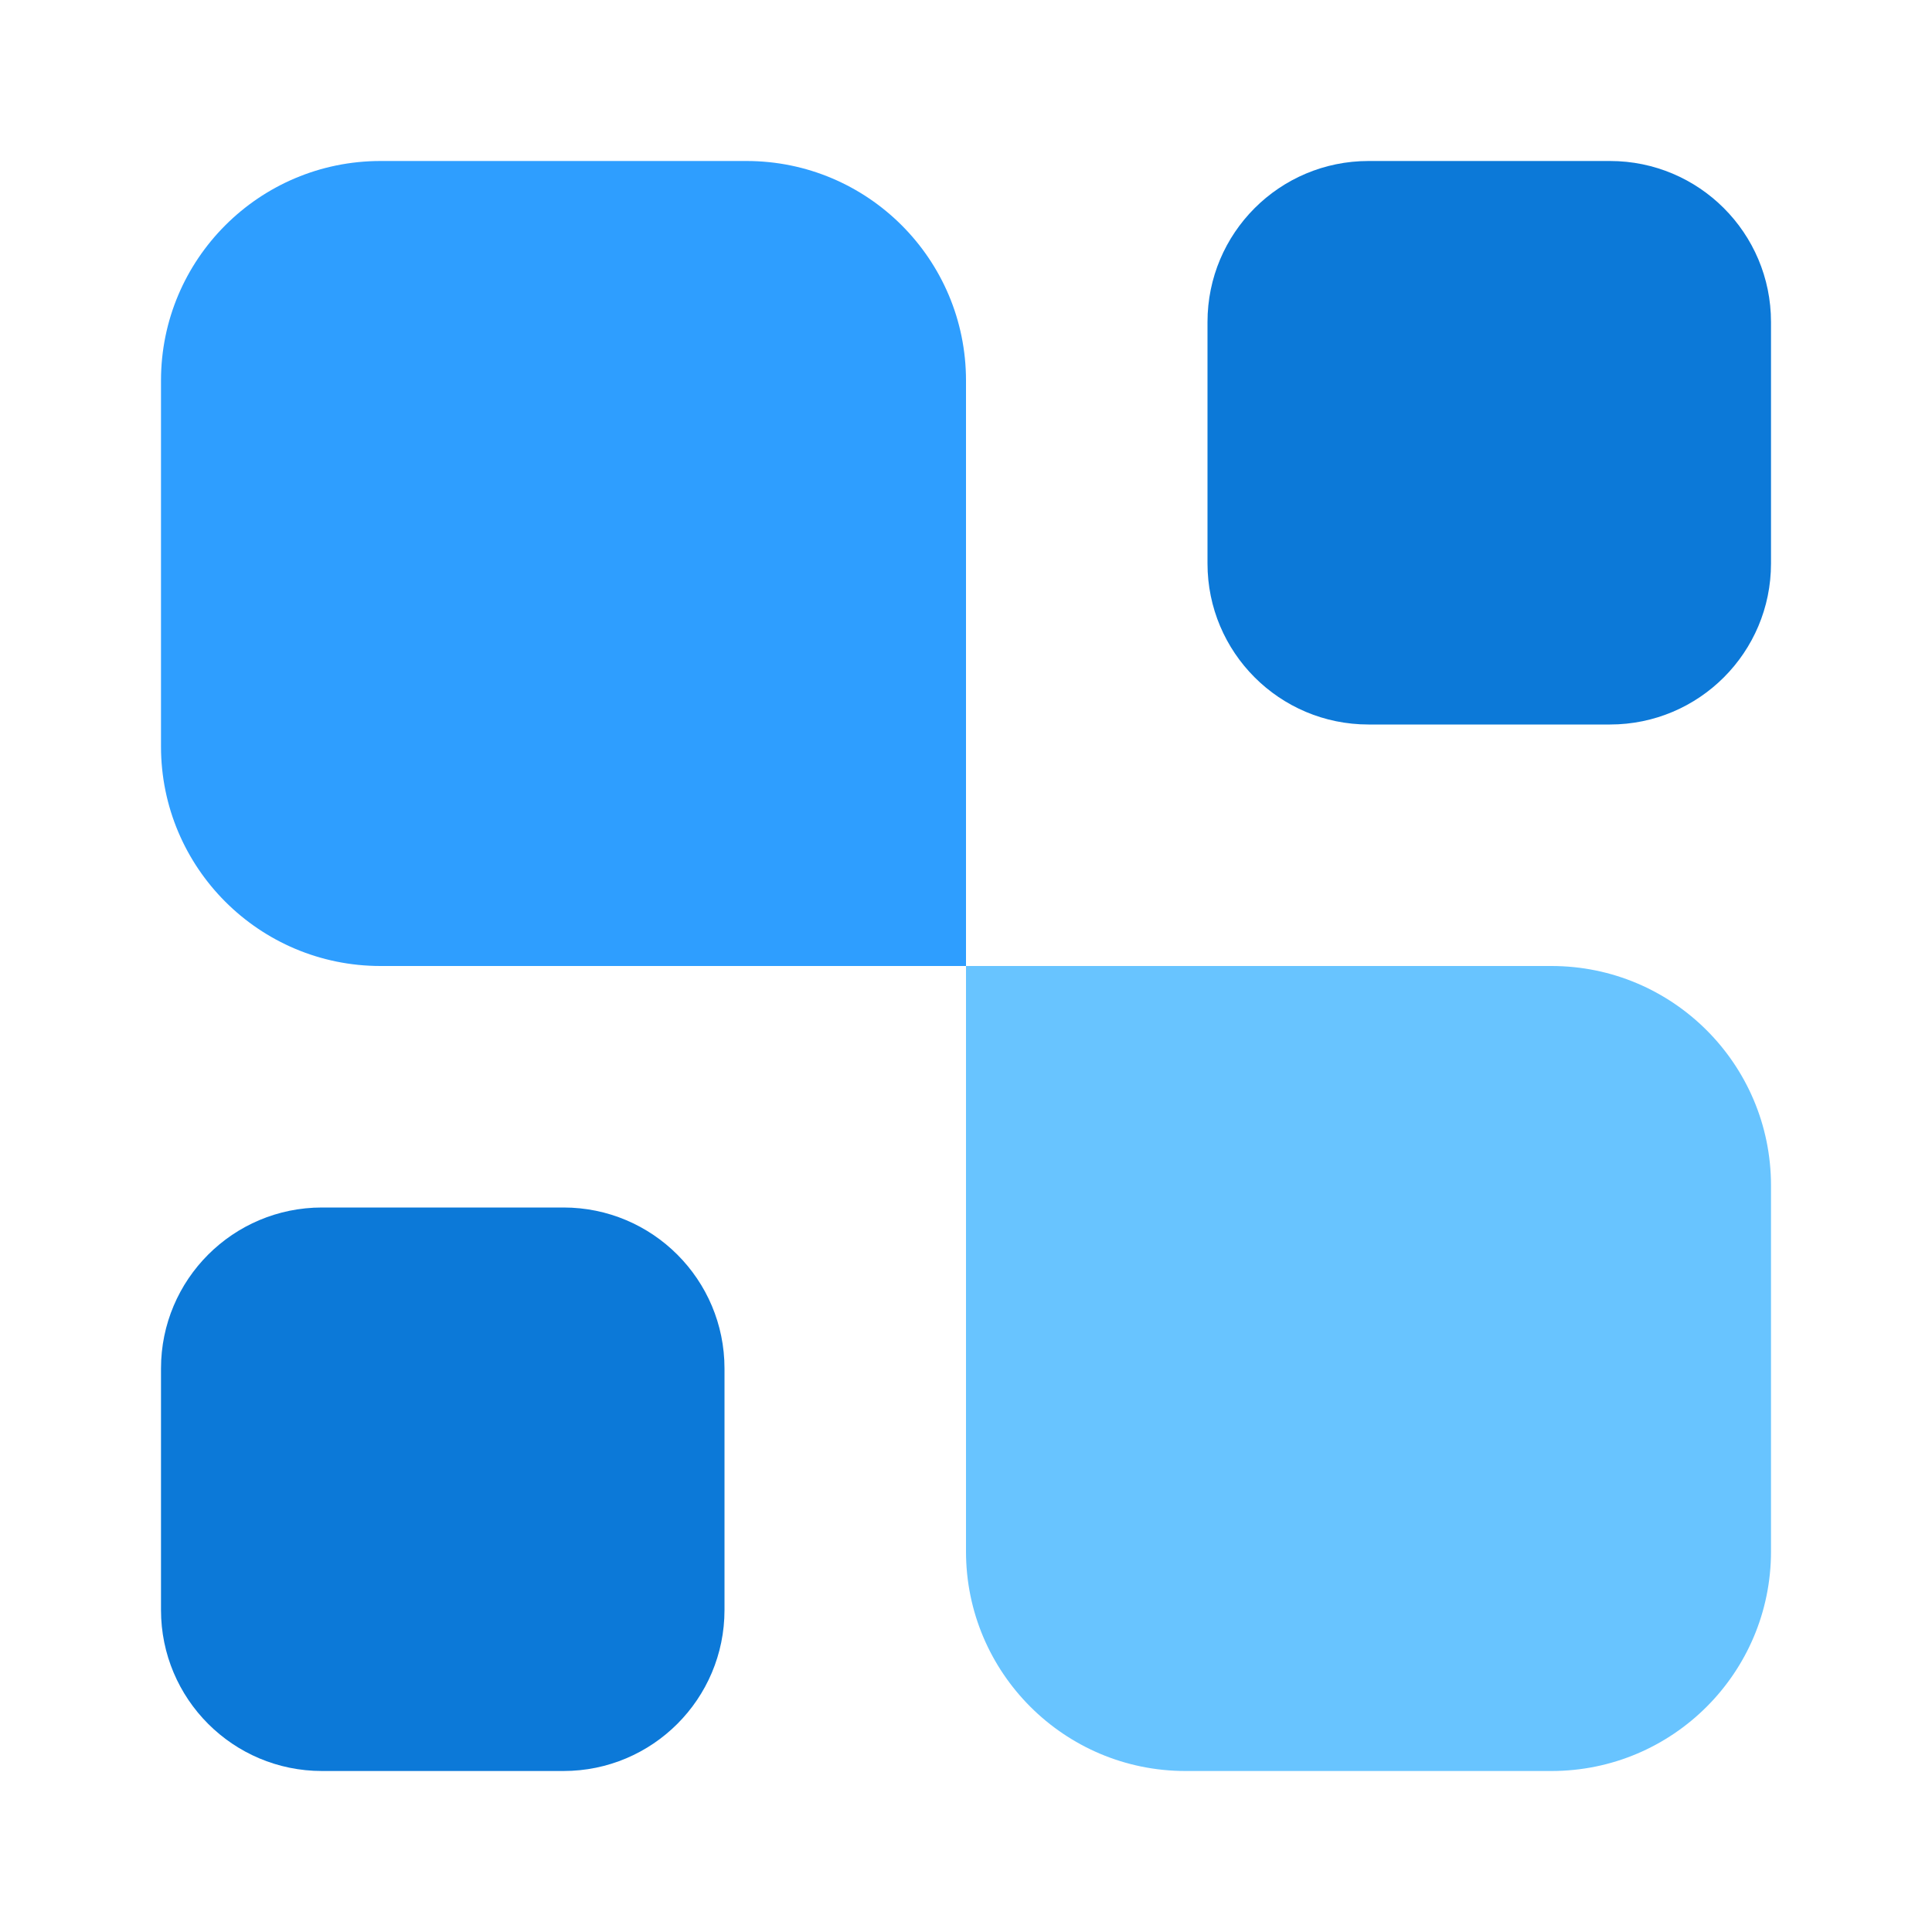
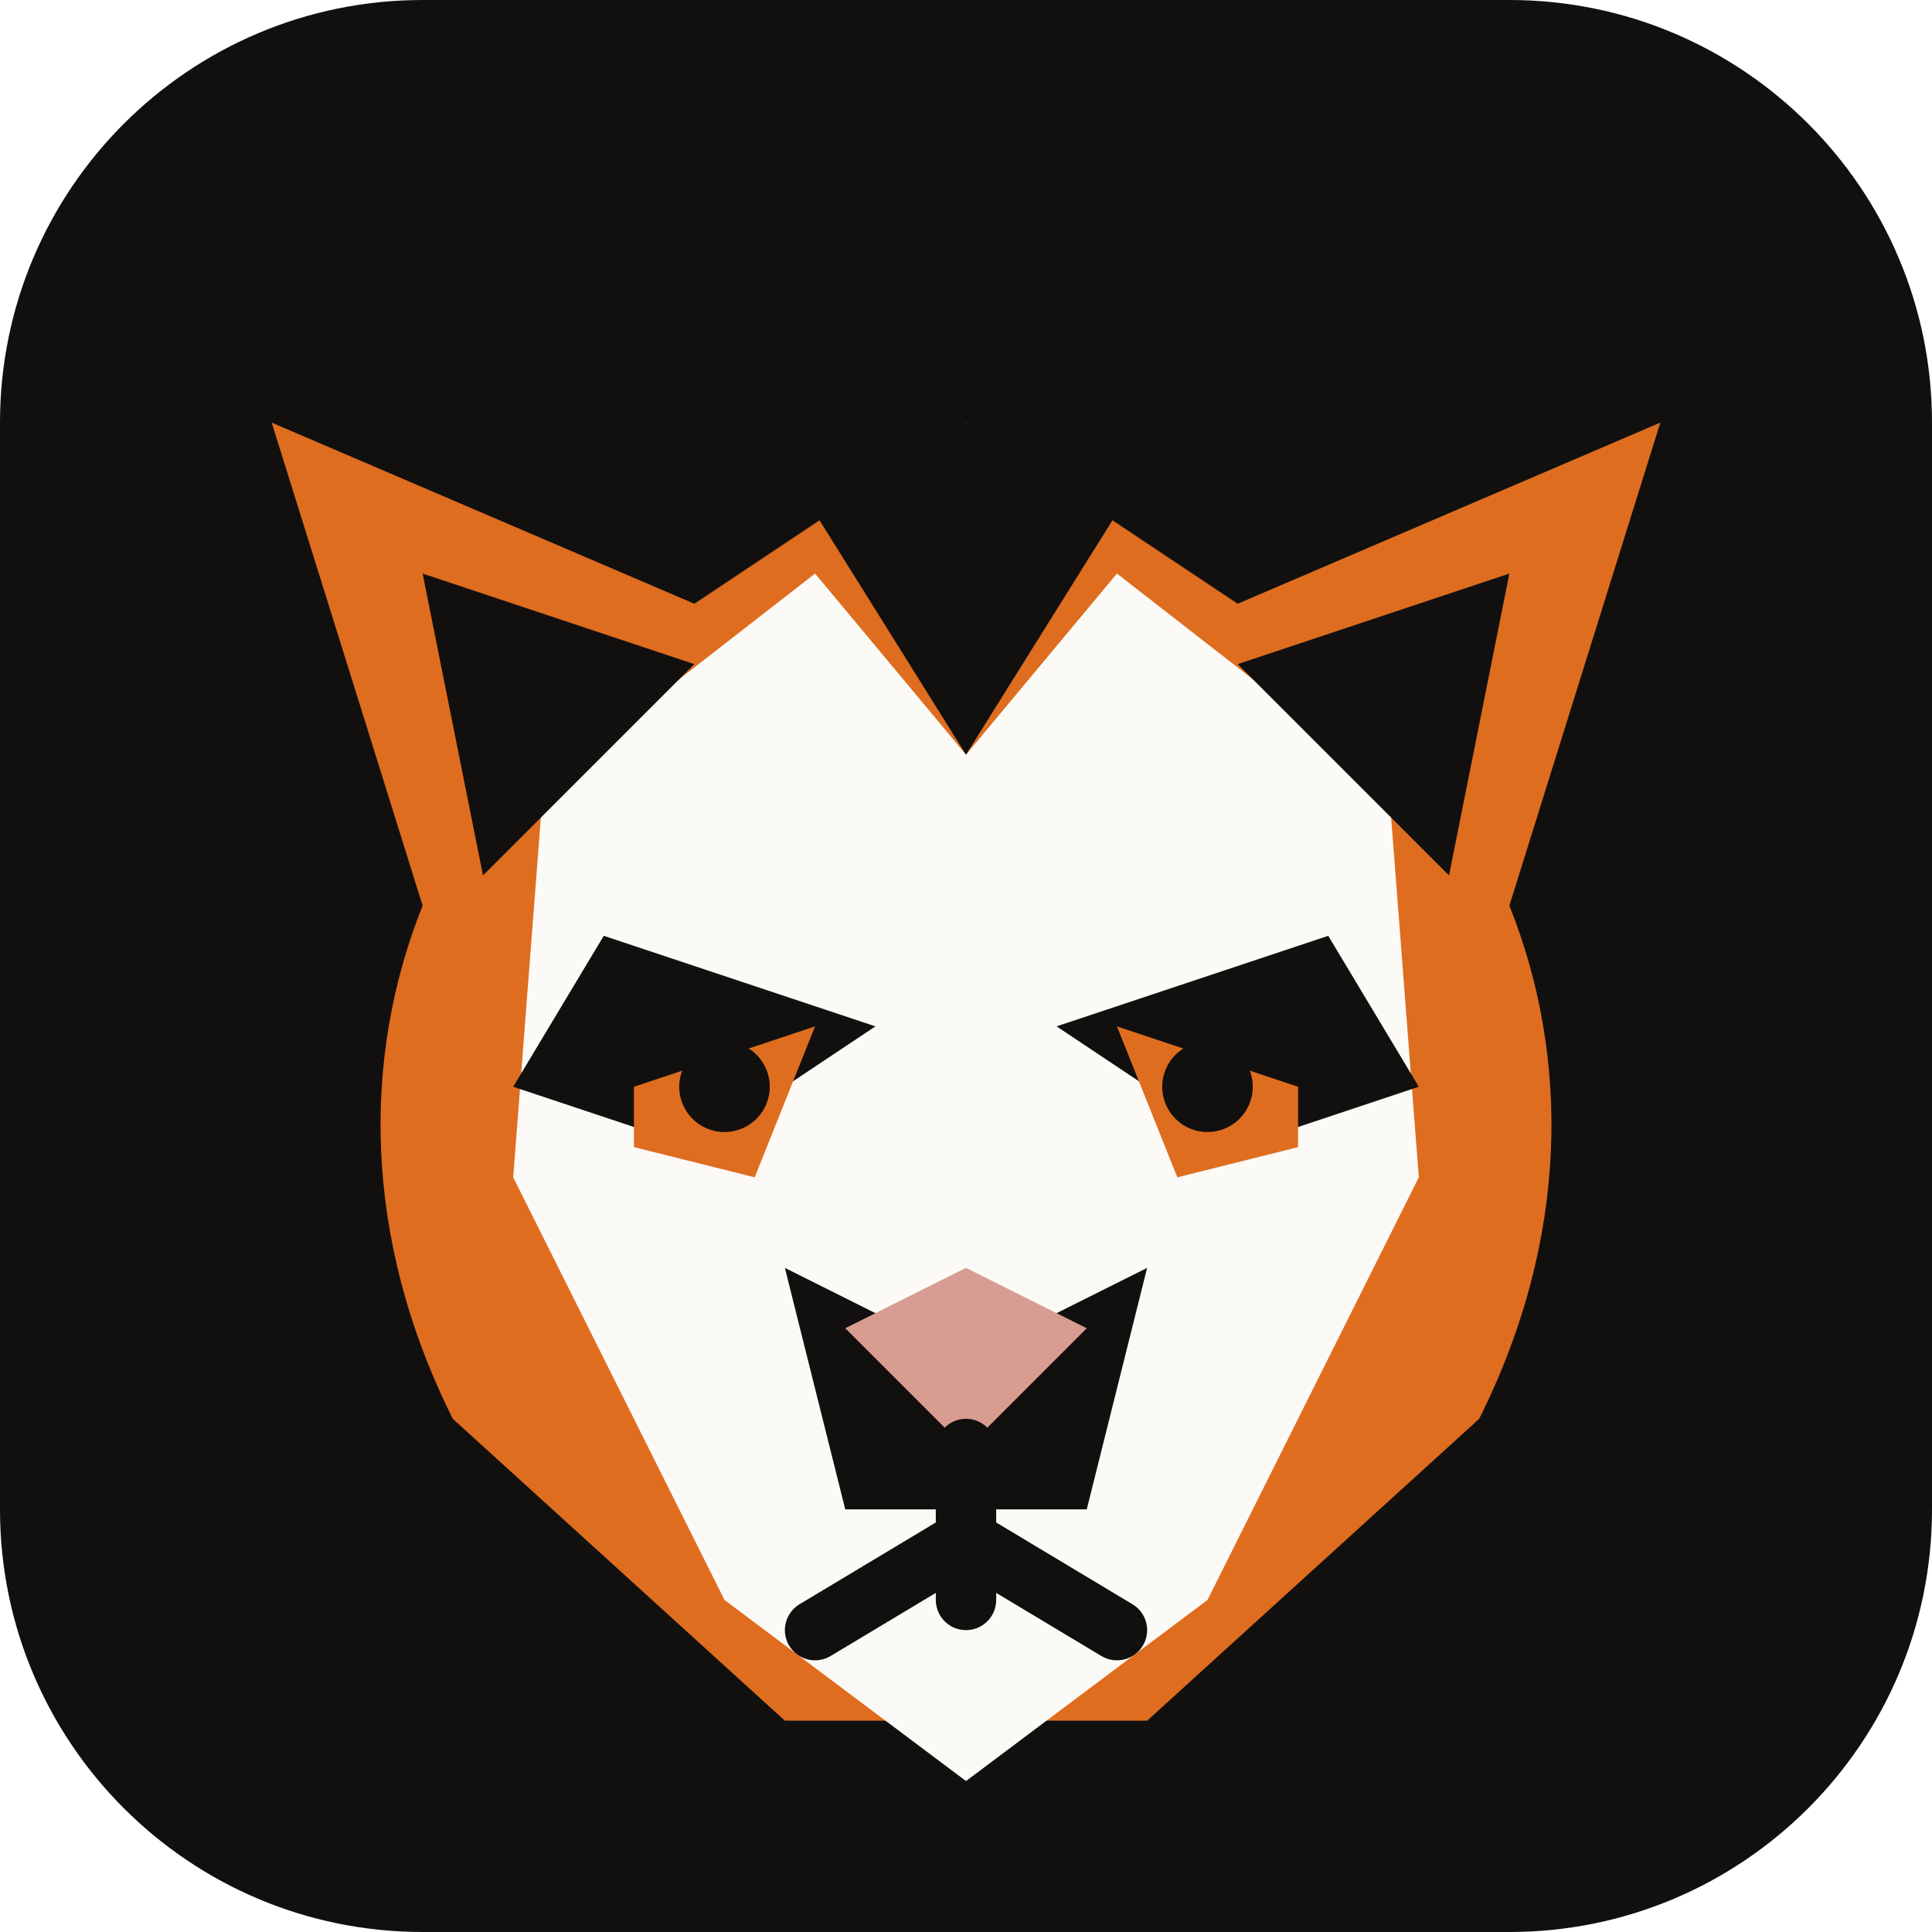
- <svg xmlns="http://www.w3.org/2000/svg" width="24" height="24" viewBox="0 0 24 24" fill="none">
-   <path d="M22 19.273C22 20.779 20.779 22 19.273 22H14.727C13.221 22 12 20.779 12 19.273V12H19.273C20.779 12 22 13.221 22 14.727V19.273Z" fill="#68C4FF" />
-   <path d="M20 2C21.105 2 22 2.895 22 4V7C22 8.105 21.105 9 20 9H17C15.895 9 15 8.105 15 7V4C15 2.895 15.895 2 17 2H20Z" fill="#0C79D8" />
-   <path d="M7 15C8.105 15 9 15.895 9 17V20C9 21.105 8.105 22 7 22H4C2.895 22 2 21.105 2 20V17C2 15.895 2.895 15 4 15H7Z" fill="#0C79D8" />
-   <path d="M12 12H4.727C3.221 12 2 10.779 2 9.273V4.727C2 3.221 3.221 2 4.727 2H9.273C10.779 2 12 3.221 12 4.727V12Z" fill="#2E9EFF" />
+ <svg xmlns="http://www.w3.org/2000/svg" viewBox="0 0 64 64" role="img" aria-label="TBI tiger mark">
+   <rect width="64" height="64" rx="14" fill="#11100f" />
+   <path fill="#df6d20" d="M9 14 23 20 32 14l9 6 14-6-5 16c2 5 2 11-1 17L38 57H26L15 47c-3-6-3-12-1-17Z" />
+   <path fill="#fbfaf6" d="M18 26 27 19l5 6 5-6 9 7 1 13-7 14-8 6-8-6-7-14Z" />
+   <path fill="#11100f" d="m14 19 9 3-7 7Zm36 0-9 3 7 7ZM27 17l5-3 5 3-5 8ZM20 31l9 3-6 4-6-2Zm24 0-9 3 6 4 6-2ZM26 42l6 3 6-3-2 8h-8Z" />
+   <path fill="#df6d20" d="M21 36 27 34l-2 5-4-1Zm22 0-6-2 2 5 4-1Z" />
+   <circle cx="24" cy="36" r="1.5" fill="#11100f" />
+   <circle cx="40" cy="36" r="1.5" fill="#11100f" />
+   <path fill="#d89c91" d="m28 44 4-2 4 2-4 4Z" />
+   <path d="M32 48v5m0-2-5 3m5-3 5 3" fill="none" stroke="#11100f" stroke-width="2" stroke-linecap="round" />
</svg>
